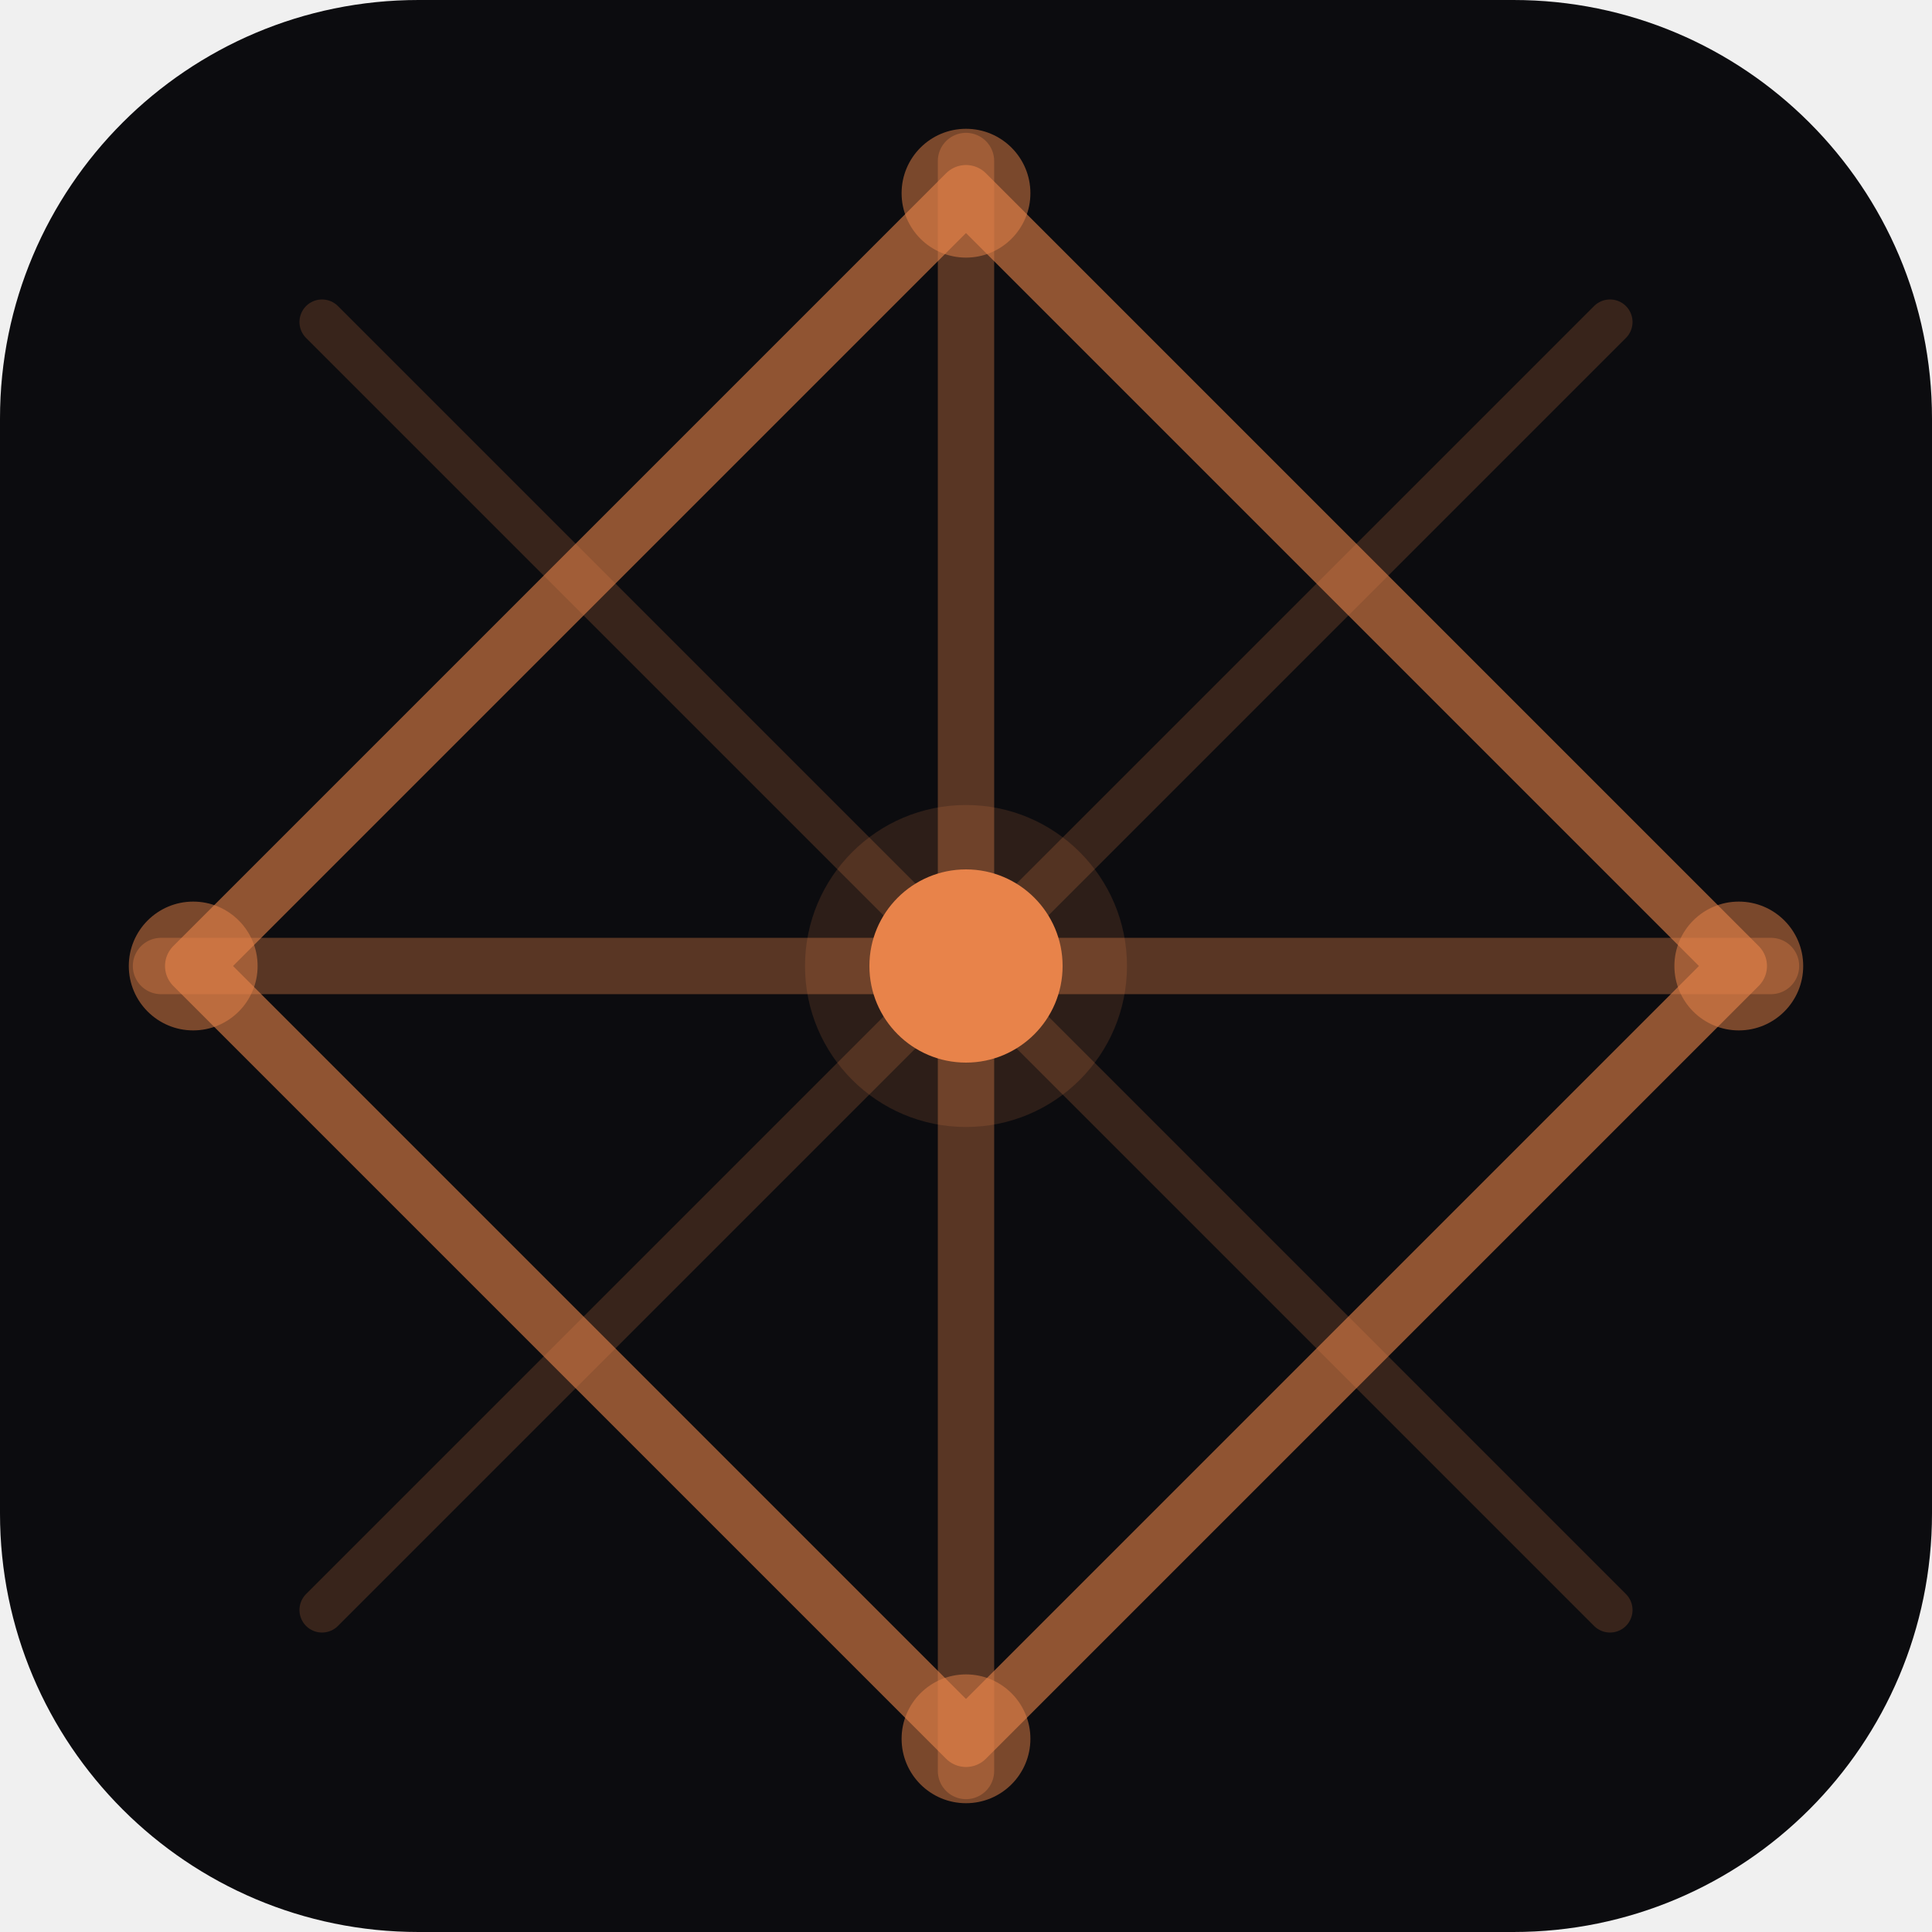
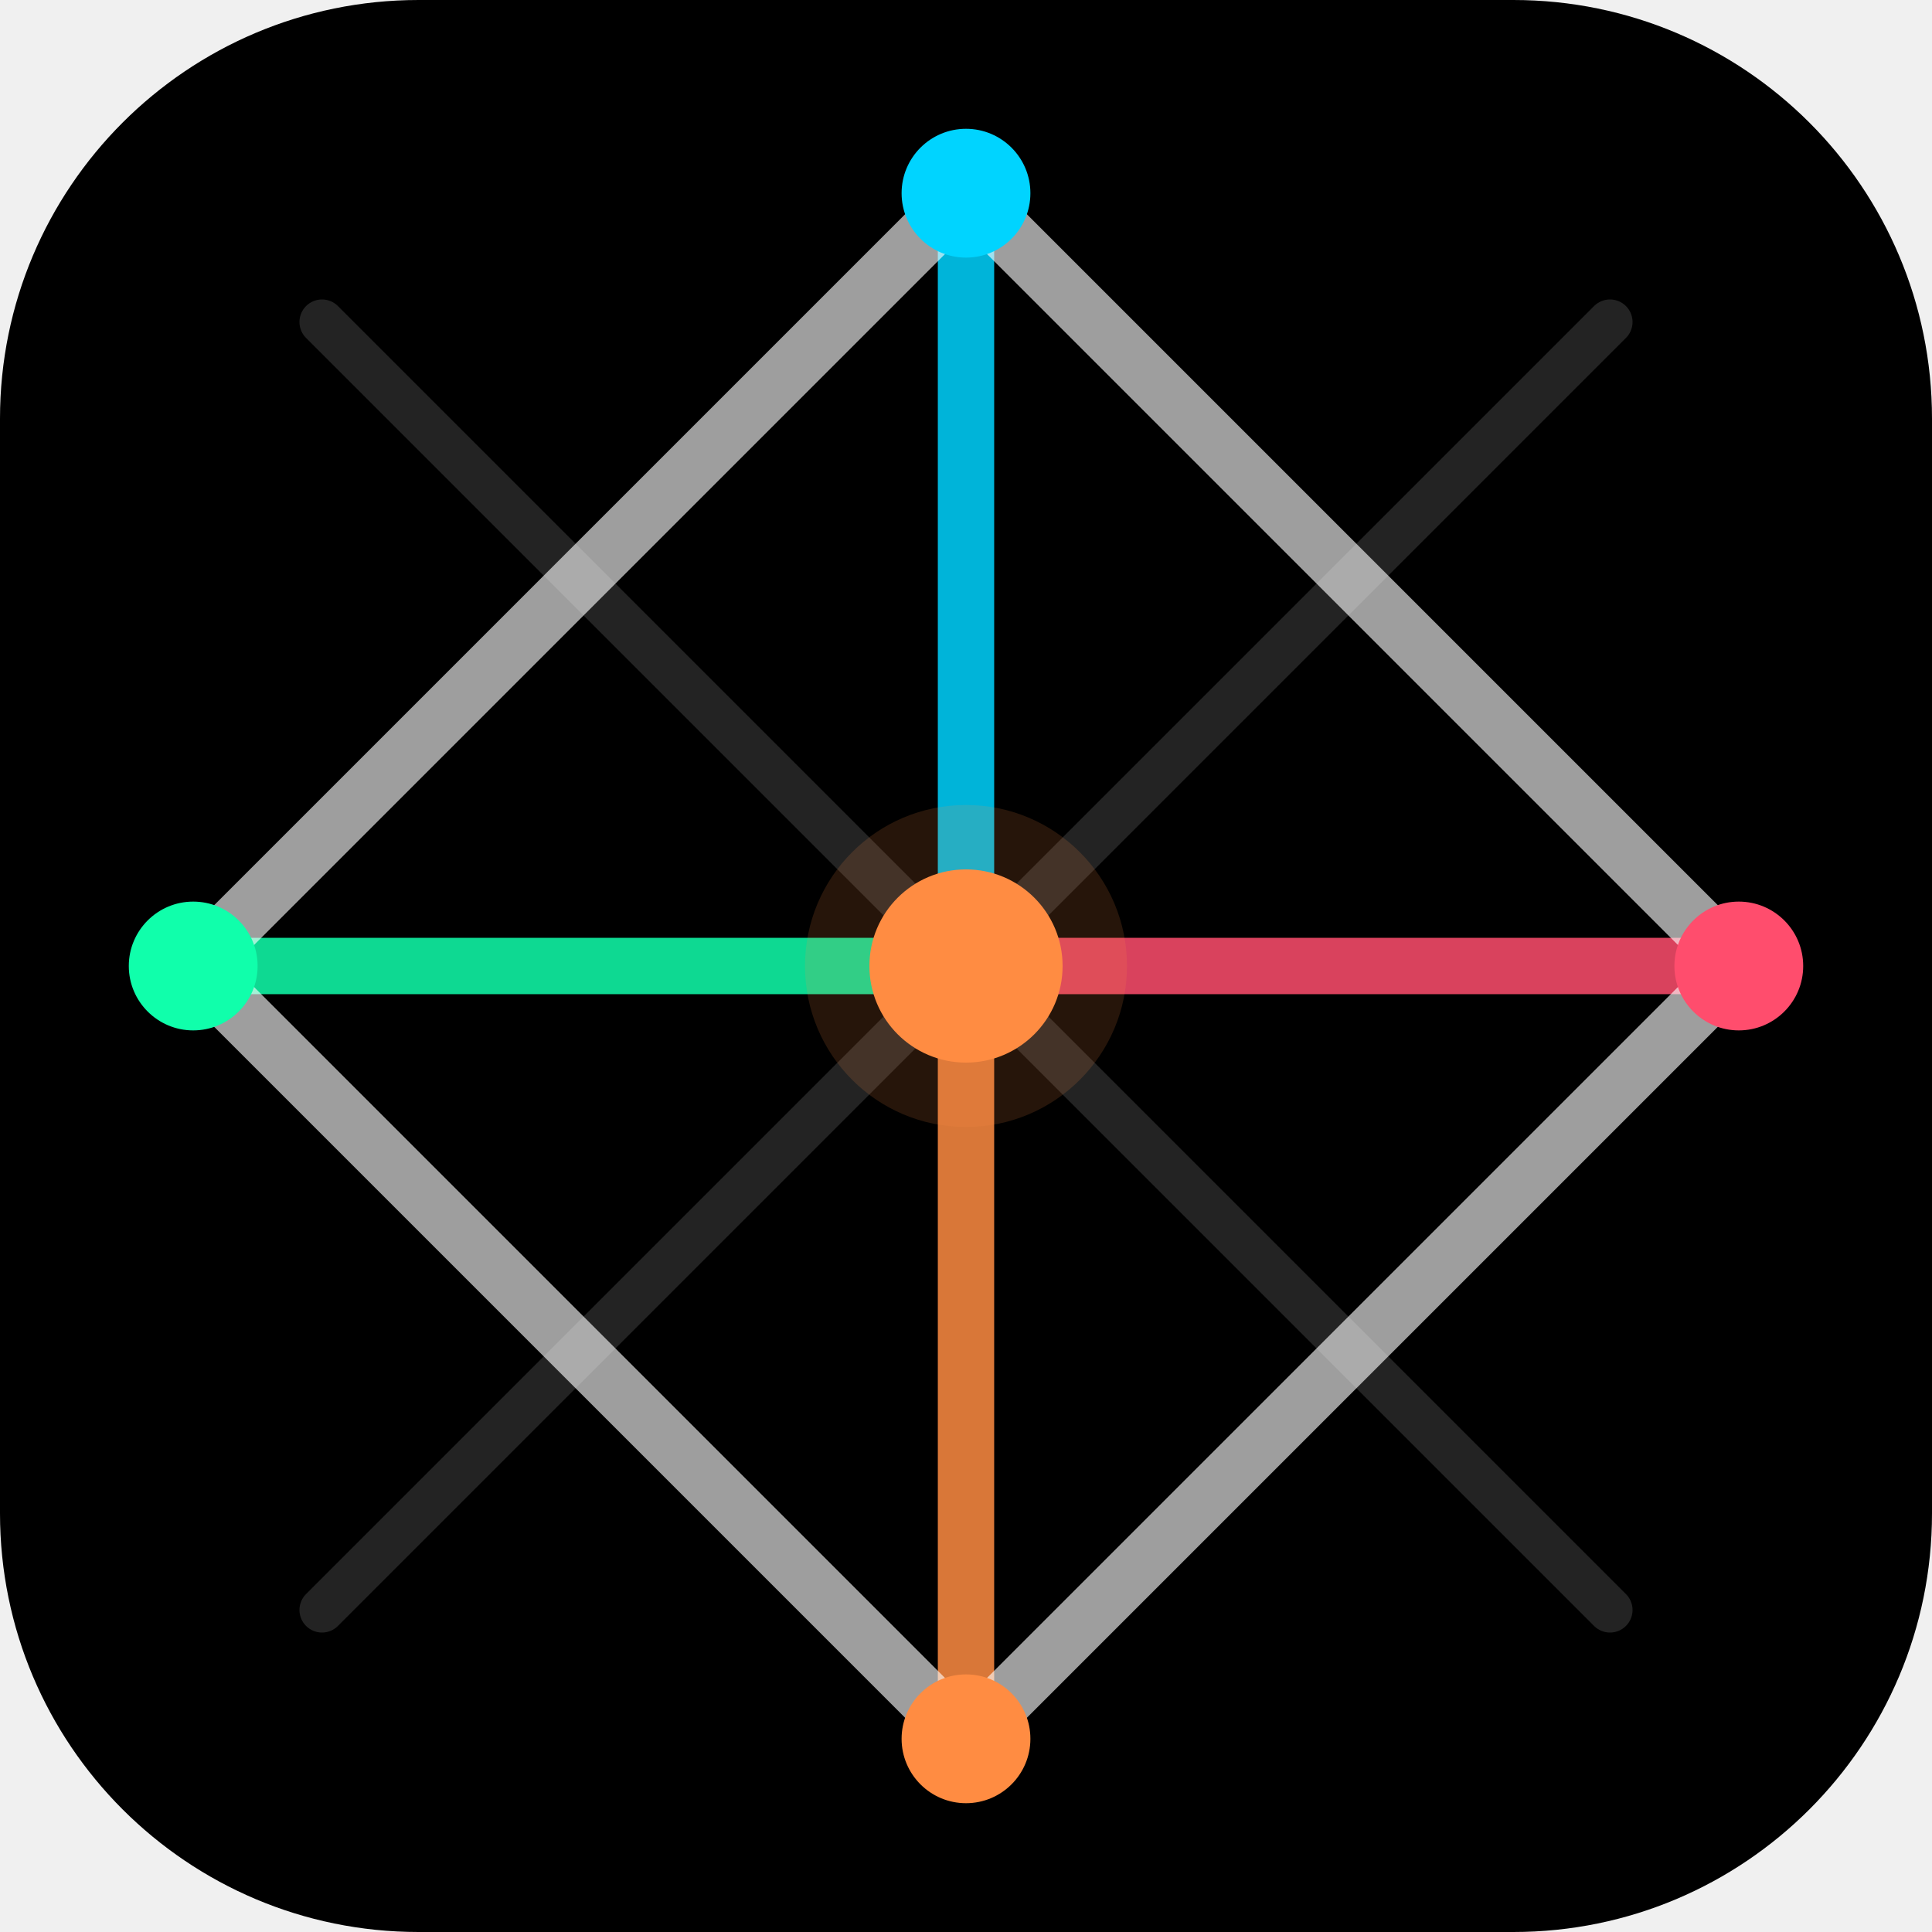
<svg xmlns="http://www.w3.org/2000/svg" viewBox="0 0 120 120" fill="none">
  <defs>
    <clipPath id="cg-clip">
      <rect width="120" height="120" rx="26" />
    </clipPath>
  </defs>
  <g clip-path="url(#cg-clip)">
-     <rect width="120" height="120" fill="#0C0C0F" />
-     <line x1="20" y1="20" x2="60" y2="60" stroke="#E8834A" stroke-width="2.8" stroke-linecap="round" opacity="0.20" />
-     <line x1="100" y1="20" x2="60" y2="60" stroke="#E8834A" stroke-width="2.8" stroke-linecap="round" opacity="0.20" />
-     <line x1="20" y1="100" x2="60" y2="60" stroke="#E8834A" stroke-width="2.8" stroke-linecap="round" opacity="0.20" />
-     <line x1="100" y1="100" x2="60" y2="60" stroke="#E8834A" stroke-width="2.8" stroke-linecap="round" opacity="0.20" />
-     <line x1="60" y1="10" x2="60" y2="60" stroke="#E8834A" stroke-width="3.5" stroke-linecap="round" opacity="0.35" />
-     <line x1="110" y1="60" x2="60" y2="60" stroke="#E8834A" stroke-width="3.5" stroke-linecap="round" opacity="0.35" />
-     <line x1="60" y1="110" x2="60" y2="60" stroke="#E8834A" stroke-width="3.5" stroke-linecap="round" opacity="0.35" />
-     <line x1="10" y1="60" x2="60" y2="60" stroke="#E8834A" stroke-width="3.5" stroke-linecap="round" opacity="0.35" />
-     <polygon points="60,12 108,60 60,108 12,60" fill="none" stroke="#E8834A" stroke-width="3.5" stroke-linejoin="round" opacity="0.60" />
-     <circle cx="60" cy="12" r="4" fill="#E8834A" opacity="0.50" />
-     <circle cx="108" cy="60" r="4" fill="#E8834A" opacity="0.50" />
-     <circle cx="60" cy="108" r="4" fill="#E8834A" opacity="0.50" />
-     <circle cx="12" cy="60" r="4" fill="#E8834A" opacity="0.50" />
-     <circle cx="60" cy="60" r="10" fill="#E8834A" opacity="0.15" />
-     <circle cx="60" cy="60" r="6" fill="#E8834A" />
+     <rect width="120" height="120" fill="#000000" />
+     <line x1="20" y1="20" x2="60" y2="60" stroke="#FFFFFF" stroke-width="2.8" stroke-linecap="round" opacity="0.14" />
+     <line x1="100" y1="20" x2="60" y2="60" stroke="#FFFFFF" stroke-width="2.8" stroke-linecap="round" opacity="0.14" />
+     <line x1="20" y1="100" x2="60" y2="60" stroke="#FFFFFF" stroke-width="2.8" stroke-linecap="round" opacity="0.14" />
+     <line x1="100" y1="100" x2="60" y2="60" stroke="#FFFFFF" stroke-width="2.8" stroke-linecap="round" opacity="0.14" />
+     <line x1="60" y1="10" x2="60" y2="60" stroke="#00D4FF" stroke-width="3.5" stroke-linecap="round" opacity="0.85" />
+     <line x1="110" y1="60" x2="60" y2="60" stroke="#FF4D6D" stroke-width="3.5" stroke-linecap="round" opacity="0.85" />
+     <line x1="60" y1="110" x2="60" y2="60" stroke="#FF8C42" stroke-width="3.5" stroke-linecap="round" opacity="0.85" />
+     <line x1="10" y1="60" x2="60" y2="60" stroke="#10FFAB" stroke-width="3.5" stroke-linecap="round" opacity="0.85" />
+     <polygon points="60,12 108,60 60,108 12,60" fill="none" stroke="#FFFFFF" stroke-width="3.5" stroke-linejoin="round" opacity="0.62" />
+     <circle cx="60" cy="12" r="4" fill="#00D4FF" />
+     <circle cx="108" cy="60" r="4" fill="#FF4D6D" />
+     <circle cx="60" cy="108" r="4" fill="#FF8C42" />
+     <circle cx="12" cy="60" r="4" fill="#10FFAB" />
+     <circle cx="60" cy="60" r="10" fill="#FF8C42" opacity="0.15" />
+     <circle cx="60" cy="60" r="6" fill="#FF8C42" />
  </g>
</svg>
